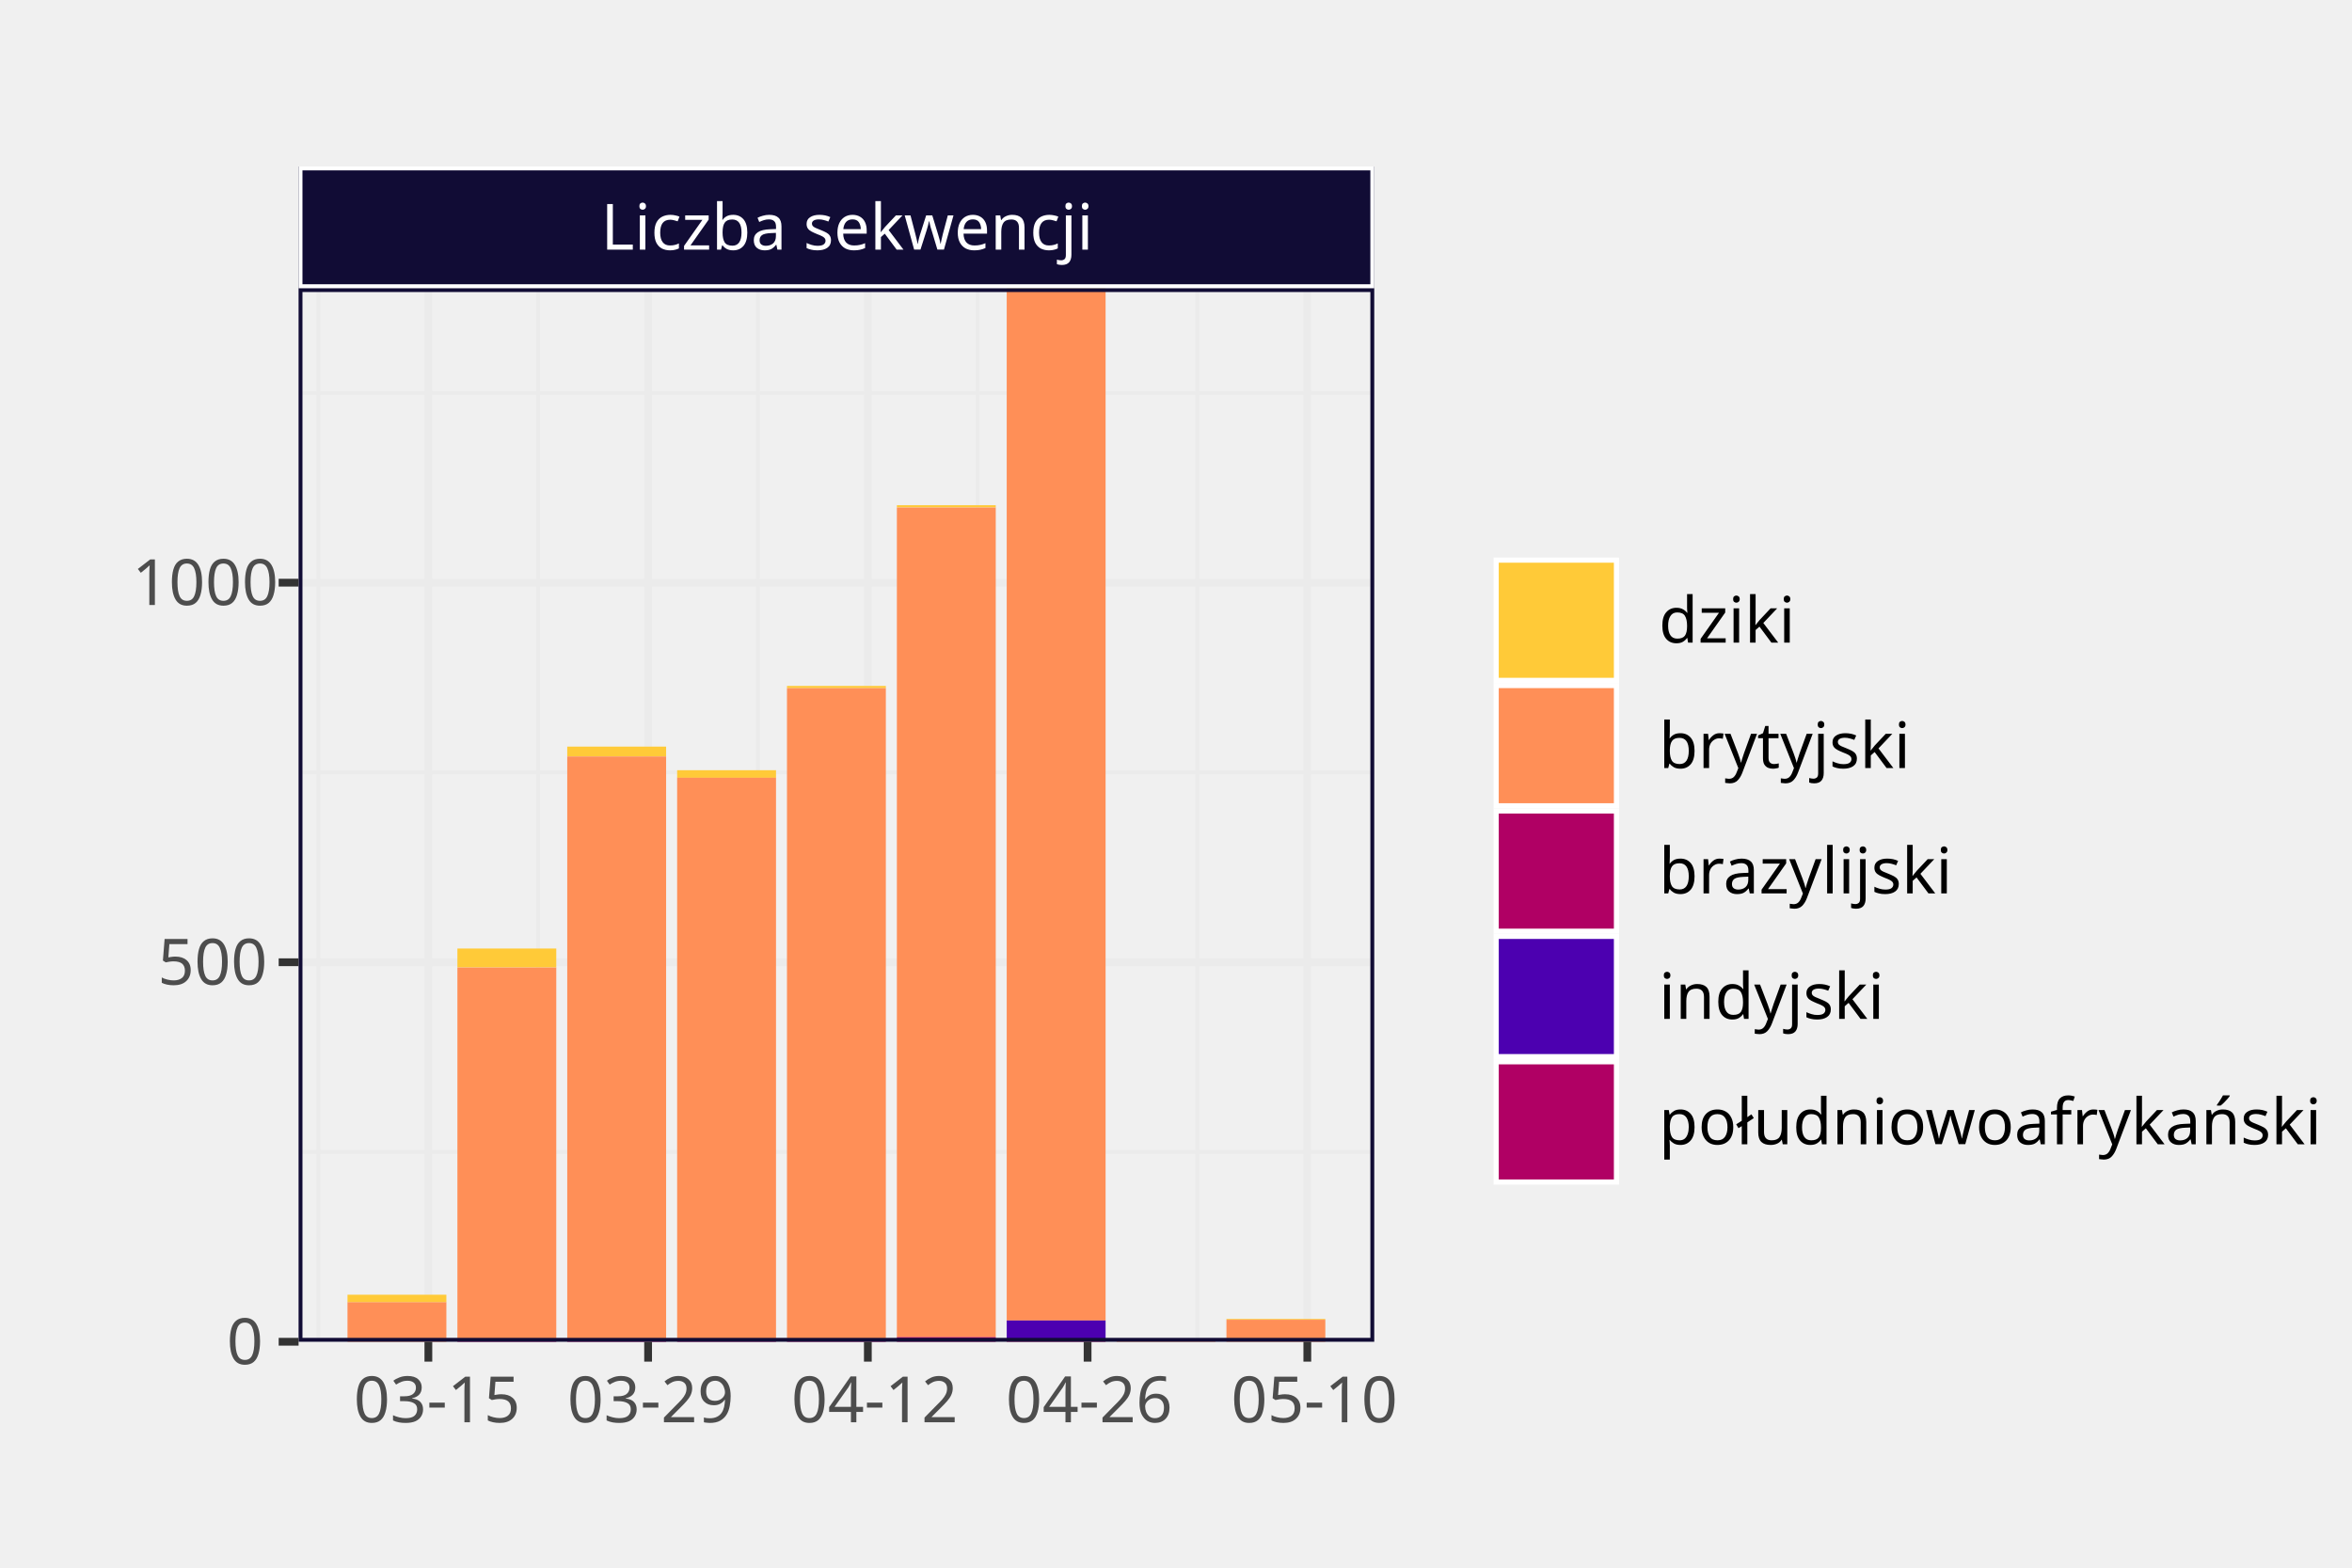
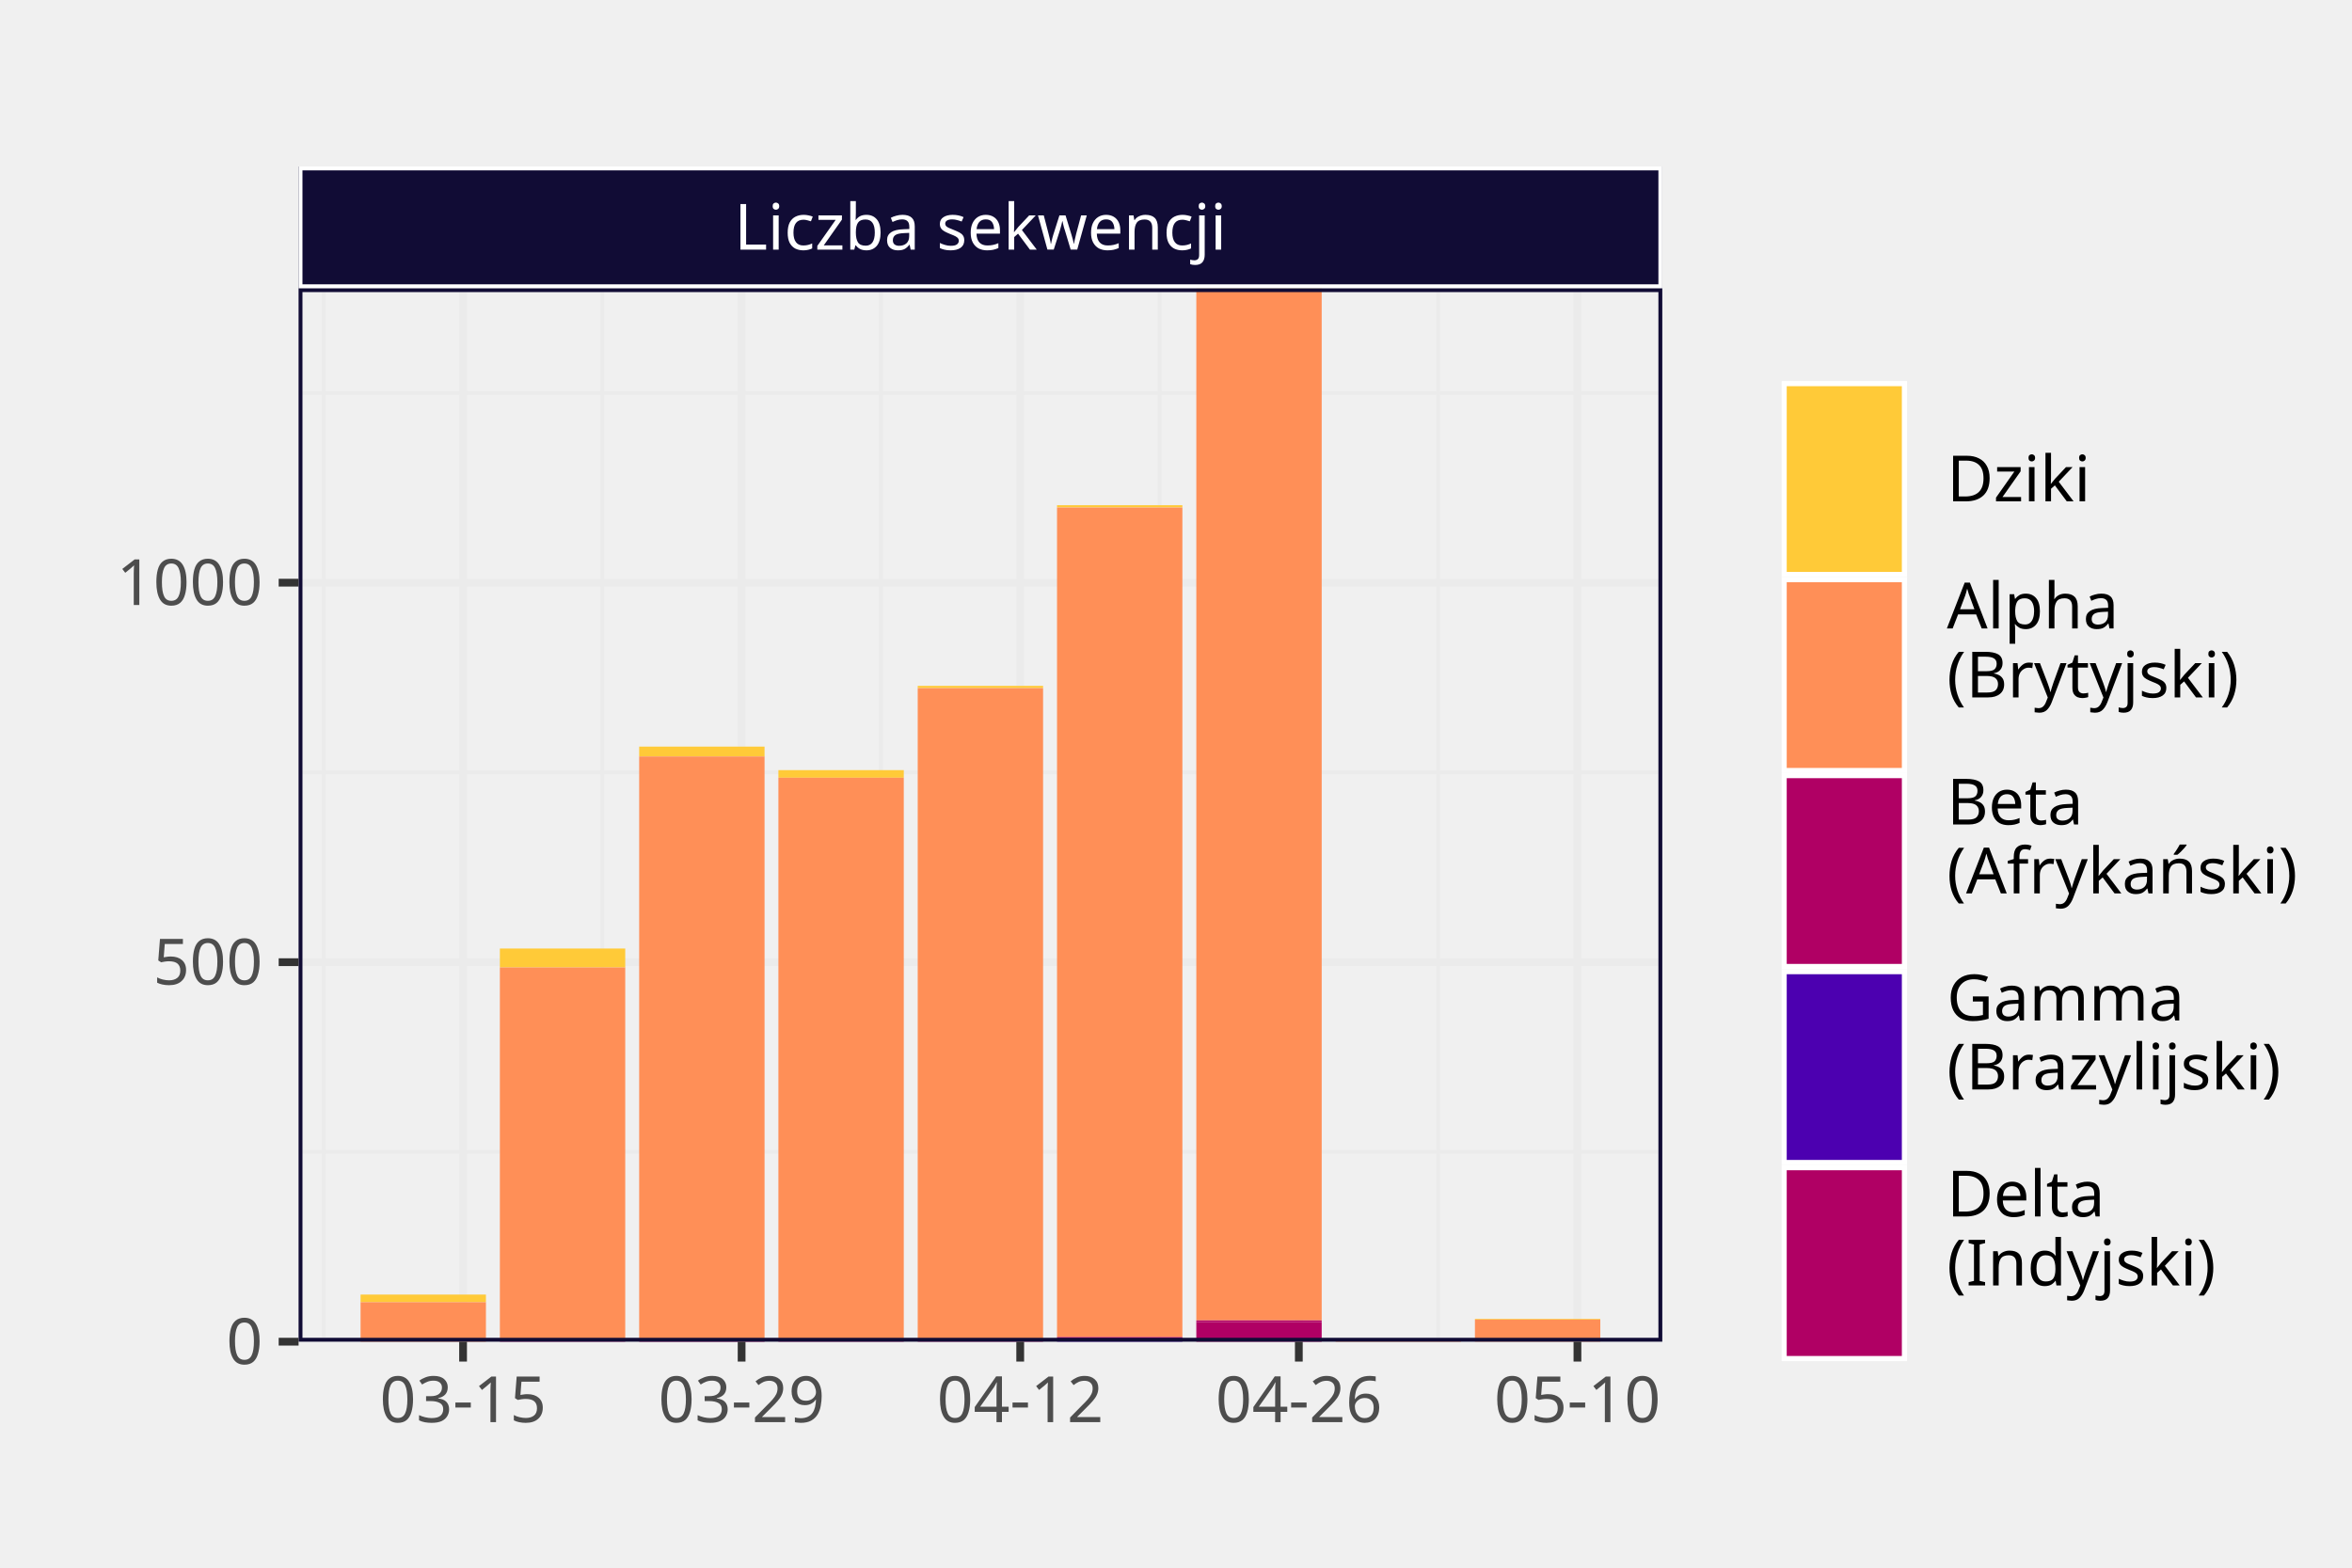
- <svg xmlns="http://www.w3.org/2000/svg" viewBox="0 0 324.00 216.00">
+ <svg xmlns="http://www.w3.org/2000/svg" class="svglite" width="324.00pt" height="216.00pt" viewBox="0 0 324.00 216.00">
  <defs>
    <style type="text/css">
-     line, polyline, polygon, path, rect, circle {
+     .svglite line, .svglite polyline, .svglite polygon, .svglite path, .svglite rect, .svglite circle {
      fill: none;
      stroke: #000000;
      stroke-linecap: round;
      stroke-linejoin: round;
      stroke-miterlimit: 10.00;
    }
  </style>
  </defs>
  <rect width="100%" height="100%" style="stroke: none; fill: none;" />
-   <rect x="0.00" y="0.00" width="324.00" height="216.00" style="stroke-width: 1.07; stroke: none;" />
  <defs>
-     <clipPath id="cpNDEuMTN8MTg5LjMxfDE4NC44N3wzOS43MA==">
-       <rect x="41.13" y="39.70" width="148.18" height="145.17" />
-     </clipPath>
-   </defs>
-   <rect x="41.13" y="39.70" width="148.18" height="145.17" style="stroke-width: 1.07; stroke: none;" clip-path="url(#cpNDEuMTN8MTg5LjMxfDE4NC44N3wzOS43MA==)" />
-   <polyline points="41.13,158.72 189.31,158.72 " style="stroke-width: 0.53; stroke: #EBEBEB; stroke-linecap: butt;" clip-path="url(#cpNDEuMTN8MTg5LjMxfDE4NC44N3wzOS43MA==)" />
-   <polyline points="41.13,106.43 189.31,106.43 " style="stroke-width: 0.53; stroke: #EBEBEB; stroke-linecap: butt;" clip-path="url(#cpNDEuMTN8MTg5LjMxfDE4NC44N3wzOS43MA==)" />
-   <polyline points="41.13,54.14 189.31,54.14 " style="stroke-width: 0.53; stroke: #EBEBEB; stroke-linecap: butt;" clip-path="url(#cpNDEuMTN8MTg5LjMxfDE4NC44N3wzOS43MA==)" />
-   <polyline points="43.87,184.87 43.87,39.70 " style="stroke-width: 0.53; stroke: #EBEBEB; stroke-linecap: butt;" clip-path="url(#cpNDEuMTN8MTg5LjMxfDE4NC44N3wzOS43MA==)" />
-   <polyline points="74.14,184.87 74.14,39.70 " style="stroke-width: 0.53; stroke: #EBEBEB; stroke-linecap: butt;" clip-path="url(#cpNDEuMTN8MTg5LjMxfDE4NC44N3wzOS43MA==)" />
-   <polyline points="104.41,184.87 104.41,39.70 " style="stroke-width: 0.53; stroke: #EBEBEB; stroke-linecap: butt;" clip-path="url(#cpNDEuMTN8MTg5LjMxfDE4NC44N3wzOS43MA==)" />
-   <polyline points="134.68,184.87 134.68,39.70 " style="stroke-width: 0.53; stroke: #EBEBEB; stroke-linecap: butt;" clip-path="url(#cpNDEuMTN8MTg5LjMxfDE4NC44N3wzOS43MA==)" />
-   <polyline points="164.95,184.87 164.95,39.70 " style="stroke-width: 0.53; stroke: #EBEBEB; stroke-linecap: butt;" clip-path="url(#cpNDEuMTN8MTg5LjMxfDE4NC44N3wzOS43MA==)" />
-   <polyline points="41.13,184.87 189.31,184.87 " style="stroke-width: 1.07; stroke: #EBEBEB; stroke-linecap: butt;" clip-path="url(#cpNDEuMTN8MTg5LjMxfDE4NC44N3wzOS43MA==)" />
-   <polyline points="41.13,132.58 189.31,132.58 " style="stroke-width: 1.07; stroke: #EBEBEB; stroke-linecap: butt;" clip-path="url(#cpNDEuMTN8MTg5LjMxfDE4NC44N3wzOS43MA==)" />
-   <polyline points="41.13,80.28 189.31,80.28 " style="stroke-width: 1.07; stroke: #EBEBEB; stroke-linecap: butt;" clip-path="url(#cpNDEuMTN8MTg5LjMxfDE4NC44N3wzOS43MA==)" />
-   <polyline points="59.01,184.87 59.01,39.70 " style="stroke-width: 1.07; stroke: #EBEBEB; stroke-linecap: butt;" clip-path="url(#cpNDEuMTN8MTg5LjMxfDE4NC44N3wzOS43MA==)" />
-   <polyline points="89.28,184.87 89.28,39.70 " style="stroke-width: 1.07; stroke: #EBEBEB; stroke-linecap: butt;" clip-path="url(#cpNDEuMTN8MTg5LjMxfDE4NC44N3wzOS43MA==)" />
-   <polyline points="119.55,184.87 119.55,39.70 " style="stroke-width: 1.07; stroke: #EBEBEB; stroke-linecap: butt;" clip-path="url(#cpNDEuMTN8MTg5LjMxfDE4NC44N3wzOS43MA==)" />
-   <polyline points="149.82,184.87 149.82,39.70 " style="stroke-width: 1.07; stroke: #EBEBEB; stroke-linecap: butt;" clip-path="url(#cpNDEuMTN8MTg5LjMxfDE4NC44N3wzOS43MA==)" />
-   <polyline points="180.09,184.87 180.09,39.70 " style="stroke-width: 1.07; stroke: #EBEBEB; stroke-linecap: butt;" clip-path="url(#cpNDEuMTN8MTg5LjMxfDE4NC44N3wzOS43MA==)" />
-   <rect x="47.87" y="178.39" width="13.62" height="1.05" style="stroke-width: 1.07; stroke: none; stroke-linecap: square; stroke-linejoin: miter; fill: #FFCA38;" clip-path="url(#cpNDEuMTN8MTg5LjMxfDE4NC44N3wzOS43MA==)" />
-   <rect x="63.01" y="130.69" width="13.62" height="2.61" style="stroke-width: 1.07; stroke: none; stroke-linecap: square; stroke-linejoin: miter; fill: #FFCA38;" clip-path="url(#cpNDEuMTN8MTg5LjMxfDE4NC44N3wzOS43MA==)" />
-   <rect x="78.14" y="102.87" width="13.62" height="1.36" style="stroke-width: 1.07; stroke: none; stroke-linecap: square; stroke-linejoin: miter; fill: #FFCA38;" clip-path="url(#cpNDEuMTN8MTg5LjMxfDE4NC44N3wzOS43MA==)" />
-   <rect x="93.28" y="106.12" width="13.62" height="1.05" style="stroke-width: 1.07; stroke: none; stroke-linecap: square; stroke-linejoin: miter; fill: #FFCA38;" clip-path="url(#cpNDEuMTN8MTg5LjMxfDE4NC44N3wzOS43MA==)" />
-   <rect x="108.41" y="94.51" width="13.62" height="0.31" style="stroke-width: 1.07; stroke: none; stroke-linecap: square; stroke-linejoin: miter; fill: #FFCA38;" clip-path="url(#cpNDEuMTN8MTg5LjMxfDE4NC44N3wzOS43MA==)" />
-   <rect x="123.55" y="69.61" width="13.62" height="0.31" style="stroke-width: 1.07; stroke: none; stroke-linecap: square; stroke-linejoin: miter; fill: #FFCA38;" clip-path="url(#cpNDEuMTN8MTg5LjMxfDE4NC44N3wzOS43MA==)" />
-   <rect x="138.68" y="39.70" width="13.62" height="0.42" style="stroke-width: 1.07; stroke: none; stroke-linecap: square; stroke-linejoin: miter; fill: #FFCA38;" clip-path="url(#cpNDEuMTN8MTg5LjMxfDE4NC44N3wzOS43MA==)" />
-   <rect x="153.82" y="184.45" width="13.62" height="0.00" style="stroke-width: 1.07; stroke: none; stroke-linecap: square; stroke-linejoin: miter; fill: #FFCA38;" clip-path="url(#cpNDEuMTN8MTg5LjMxfDE4NC44N3wzOS43MA==)" />
-   <rect x="168.95" y="181.73" width="13.62" height="0.10" style="stroke-width: 1.07; stroke: none; stroke-linecap: square; stroke-linejoin: miter; fill: #FFCA38;" clip-path="url(#cpNDEuMTN8MTg5LjMxfDE4NC44N3wzOS43MA==)" />
-   <rect x="47.87" y="179.43" width="13.62" height="5.44" style="stroke-width: 1.07; stroke: none; stroke-linecap: square; stroke-linejoin: miter; fill: #FF8F57;" clip-path="url(#cpNDEuMTN8MTg5LjMxfDE4NC44N3wzOS43MA==)" />
-   <rect x="63.01" y="133.31" width="13.62" height="51.46" style="stroke-width: 1.07; stroke: none; stroke-linecap: square; stroke-linejoin: miter; fill: #FF8F57;" clip-path="url(#cpNDEuMTN8MTg5LjMxfDE4NC44N3wzOS43MA==)" />
-   <rect x="78.14" y="104.23" width="13.62" height="80.43" style="stroke-width: 1.07; stroke: none; stroke-linecap: square; stroke-linejoin: miter; fill: #FF8F57;" clip-path="url(#cpNDEuMTN8MTg5LjMxfDE4NC44N3wzOS43MA==)" />
-   <rect x="93.28" y="107.16" width="13.62" height="77.60" style="stroke-width: 1.07; stroke: none; stroke-linecap: square; stroke-linejoin: miter; fill: #FF8F57;" clip-path="url(#cpNDEuMTN8MTg5LjMxfDE4NC44N3wzOS43MA==)" />
-   <rect x="108.41" y="94.82" width="13.62" height="89.74" style="stroke-width: 1.07; stroke: none; stroke-linecap: square; stroke-linejoin: miter; fill: #FF8F57;" clip-path="url(#cpNDEuMTN8MTg5LjMxfDE4NC44N3wzOS43MA==)" />
-   <rect x="123.55" y="69.93" width="13.62" height="114.32" style="stroke-width: 1.07; stroke: none; stroke-linecap: square; stroke-linejoin: miter; fill: #FF8F57;" clip-path="url(#cpNDEuMTN8MTg5LjMxfDE4NC44N3wzOS43MA==)" />
-   <rect x="138.68" y="40.12" width="13.62" height="141.82" style="stroke-width: 1.07; stroke: none; stroke-linecap: square; stroke-linejoin: miter; fill: #FF8F57;" clip-path="url(#cpNDEuMTN8MTg5LjMxfDE4NC44N3wzOS43MA==)" />
-   <rect x="153.82" y="184.45" width="13.62" height="0.42" style="stroke-width: 1.07; stroke: none; stroke-linecap: square; stroke-linejoin: miter; fill: #FF8F57;" clip-path="url(#cpNDEuMTN8MTg5LjMxfDE4NC44N3wzOS43MA==)" />
-   <rect x="168.95" y="181.84" width="13.62" height="3.03" style="stroke-width: 1.07; stroke: none; stroke-linecap: square; stroke-linejoin: miter; fill: #FF8F57;" clip-path="url(#cpNDEuMTN8MTg5LjMxfDE4NC44N3wzOS43MA==)" />
-   <rect x="47.87" y="184.87" width="13.62" height="0.00" style="stroke-width: 1.07; stroke: none; stroke-linecap: square; stroke-linejoin: miter; fill: #B00064;" clip-path="url(#cpNDEuMTN8MTg5LjMxfDE4NC44N3wzOS43MA==)" />
-   <rect x="63.01" y="184.77" width="13.62" height="0.00" style="stroke-width: 1.07; stroke: none; stroke-linecap: square; stroke-linejoin: miter; fill: #B00064;" clip-path="url(#cpNDEuMTN8MTg5LjMxfDE4NC44N3wzOS43MA==)" />
-   <rect x="78.14" y="184.66" width="13.62" height="0.00" style="stroke-width: 1.07; stroke: none; stroke-linecap: square; stroke-linejoin: miter; fill: #B00064;" clip-path="url(#cpNDEuMTN8MTg5LjMxfDE4NC44N3wzOS43MA==)" />
-   <rect x="93.28" y="184.77" width="13.62" height="0.00" style="stroke-width: 1.07; stroke: none; stroke-linecap: square; stroke-linejoin: miter; fill: #B00064;" clip-path="url(#cpNDEuMTN8MTg5LjMxfDE4NC44N3wzOS43MA==)" />
-   <rect x="108.41" y="184.56" width="13.62" height="0.00" style="stroke-width: 1.07; stroke: none; stroke-linecap: square; stroke-linejoin: miter; fill: #B00064;" clip-path="url(#cpNDEuMTN8MTg5LjMxfDE4NC44N3wzOS43MA==)" />
-   <rect x="123.55" y="184.24" width="13.62" height="0.31" style="stroke-width: 1.07; stroke: none; stroke-linecap: square; stroke-linejoin: miter; fill: #B00064;" clip-path="url(#cpNDEuMTN8MTg5LjMxfDE4NC44N3wzOS43MA==)" />
-   <rect x="138.68" y="181.94" width="13.62" height="0.00" style="stroke-width: 1.07; stroke: none; stroke-linecap: square; stroke-linejoin: miter; fill: #B00064;" clip-path="url(#cpNDEuMTN8MTg5LjMxfDE4NC44N3wzOS43MA==)" />
-   <rect x="153.82" y="184.87" width="13.62" height="0.00" style="stroke-width: 1.07; stroke: none; stroke-linecap: square; stroke-linejoin: miter; fill: #B00064;" clip-path="url(#cpNDEuMTN8MTg5LjMxfDE4NC44N3wzOS43MA==)" />
-   <rect x="168.95" y="184.87" width="13.62" height="0.00" style="stroke-width: 1.07; stroke: none; stroke-linecap: square; stroke-linejoin: miter; fill: #B00064;" clip-path="url(#cpNDEuMTN8MTg5LjMxfDE4NC44N3wzOS43MA==)" />
-   <rect x="47.87" y="184.87" width="13.62" height="0.00" style="stroke-width: 1.07; stroke: none; stroke-linecap: square; stroke-linejoin: miter; fill: #4C00B0;" clip-path="url(#cpNDEuMTN8MTg5LjMxfDE4NC44N3wzOS43MA==)" />
-   <rect x="63.01" y="184.77" width="13.62" height="0.00" style="stroke-width: 1.07; stroke: none; stroke-linecap: square; stroke-linejoin: miter; fill: #4C00B0;" clip-path="url(#cpNDEuMTN8MTg5LjMxfDE4NC44N3wzOS43MA==)" />
-   <rect x="78.14" y="184.66" width="13.62" height="0.00" style="stroke-width: 1.07; stroke: none; stroke-linecap: square; stroke-linejoin: miter; fill: #4C00B0;" clip-path="url(#cpNDEuMTN8MTg5LjMxfDE4NC44N3wzOS43MA==)" />
-   <rect x="93.28" y="184.77" width="13.62" height="0.00" style="stroke-width: 1.07; stroke: none; stroke-linecap: square; stroke-linejoin: miter; fill: #4C00B0;" clip-path="url(#cpNDEuMTN8MTg5LjMxfDE4NC44N3wzOS43MA==)" />
-   <rect x="108.41" y="184.56" width="13.62" height="0.00" style="stroke-width: 1.07; stroke: none; stroke-linecap: square; stroke-linejoin: miter; fill: #4C00B0;" clip-path="url(#cpNDEuMTN8MTg5LjMxfDE4NC44N3wzOS43MA==)" />
-   <rect x="123.55" y="184.56" width="13.62" height="0.00" style="stroke-width: 1.07; stroke: none; stroke-linecap: square; stroke-linejoin: miter; fill: #4C00B0;" clip-path="url(#cpNDEuMTN8MTg5LjMxfDE4NC44N3wzOS43MA==)" />
-   <rect x="138.68" y="181.94" width="13.62" height="2.72" style="stroke-width: 1.07; stroke: none; stroke-linecap: square; stroke-linejoin: miter; fill: #4C00B0;" clip-path="url(#cpNDEuMTN8MTg5LjMxfDE4NC44N3wzOS43MA==)" />
-   <rect x="153.82" y="184.87" width="13.62" height="0.00" style="stroke-width: 1.07; stroke: none; stroke-linecap: square; stroke-linejoin: miter; fill: #4C00B0;" clip-path="url(#cpNDEuMTN8MTg5LjMxfDE4NC44N3wzOS43MA==)" />
-   <rect x="168.95" y="184.87" width="13.62" height="0.00" style="stroke-width: 1.07; stroke: none; stroke-linecap: square; stroke-linejoin: miter; fill: #4C00B0;" clip-path="url(#cpNDEuMTN8MTg5LjMxfDE4NC44N3wzOS43MA==)" />
-   <rect x="47.87" y="184.87" width="13.62" height="0.00" style="stroke-width: 1.07; stroke: none; stroke-linecap: square; stroke-linejoin: miter; fill: #B00064;" clip-path="url(#cpNDEuMTN8MTg5LjMxfDE4NC44N3wzOS43MA==)" />
-   <rect x="63.01" y="184.77" width="13.62" height="0.10" style="stroke-width: 1.07; stroke: none; stroke-linecap: square; stroke-linejoin: miter; fill: #B00064;" clip-path="url(#cpNDEuMTN8MTg5LjMxfDE4NC44N3wzOS43MA==)" />
-   <rect x="78.14" y="184.66" width="13.62" height="0.21" style="stroke-width: 1.07; stroke: none; stroke-linecap: square; stroke-linejoin: miter; fill: #B00064;" clip-path="url(#cpNDEuMTN8MTg5LjMxfDE4NC44N3wzOS43MA==)" />
-   <rect x="93.28" y="184.77" width="13.62" height="0.10" style="stroke-width: 1.07; stroke: none; stroke-linecap: square; stroke-linejoin: miter; fill: #B00064;" clip-path="url(#cpNDEuMTN8MTg5LjMxfDE4NC44N3wzOS43MA==)" />
-   <rect x="108.41" y="184.56" width="13.62" height="0.31" style="stroke-width: 1.07; stroke: none; stroke-linecap: square; stroke-linejoin: miter; fill: #B00064;" clip-path="url(#cpNDEuMTN8MTg5LjMxfDE4NC44N3wzOS43MA==)" />
-   <rect x="123.55" y="184.56" width="13.62" height="0.31" style="stroke-width: 1.07; stroke: none; stroke-linecap: square; stroke-linejoin: miter; fill: #B00064;" clip-path="url(#cpNDEuMTN8MTg5LjMxfDE4NC44N3wzOS43MA==)" />
-   <rect x="138.68" y="184.66" width="13.62" height="0.21" style="stroke-width: 1.07; stroke: none; stroke-linecap: square; stroke-linejoin: miter; fill: #B00064;" clip-path="url(#cpNDEuMTN8MTg5LjMxfDE4NC44N3wzOS43MA==)" />
-   <rect x="153.82" y="184.87" width="13.62" height="0.00" style="stroke-width: 1.07; stroke: none; stroke-linecap: square; stroke-linejoin: miter; fill: #B00064;" clip-path="url(#cpNDEuMTN8MTg5LjMxfDE4NC44N3wzOS43MA==)" />
-   <rect x="168.95" y="184.87" width="13.62" height="0.00" style="stroke-width: 1.07; stroke: none; stroke-linecap: square; stroke-linejoin: miter; fill: #B00064;" clip-path="url(#cpNDEuMTN8MTg5LjMxfDE4NC44N3wzOS43MA==)" />
-   <rect x="41.13" y="39.70" width="148.18" height="145.17" style="stroke-width: 1.07; stroke: #110C35;" clip-path="url(#cpNDEuMTN8MTg5LjMxfDE4NC44N3wzOS43MA==)" />
-   <defs>
-     <clipPath id="cpMC4wMHwzMjQuMDB8MjE2LjAwfDAuMDA=">
+     <clipPath id="cpMC4wMHwzMjQuMDB8MC4wMHwyMTYuMDA=">
      <rect x="0.00" y="0.00" width="324.00" height="216.00" />
    </clipPath>
  </defs>
+   <g clip-path="url(#cpMC4wMHwzMjQuMDB8MC4wMHwyMTYuMDA=)">
+     <rect x="0.00" y="0.00" width="324.00" height="216.00" style="stroke-width: 1.07; stroke: none;" />
+   </g>
  <defs>
-     <clipPath id="cpNDEuMTN8MTg5LjMxfDM5LjcwfDIyLjk0">
-       <rect x="41.13" y="22.94" width="148.18" height="16.76" />
+     <clipPath id="cpNDEuMTN8MjI4Ljk5fDM5LjcxfDE4NC44Ng==">
+       <rect x="41.13" y="39.71" width="187.86" height="145.15" />
    </clipPath>
  </defs>
-   <rect x="41.13" y="22.94" width="148.18" height="16.76" style="stroke-width: 1.07; stroke: #FFFFFF; fill: #110C35;" clip-path="url(#cpNDEuMTN8MTg5LjMxfDM5LjcwfDIyLjk0)" />
-   <g clip-path="url(#cpNDEuMTN8MTg5LjMxfDM5LjcwfDIyLjk0)">
-     <text x="82.78" y="34.40" style="font-size: 8.80px; fill: #FFFFFF; font-family: Barlow;" textLength="64.88px" lengthAdjust="spacingAndGlyphs">Liczba sekwencji</text>
+   <g clip-path="url(#cpNDEuMTN8MjI4Ljk5fDM5LjcxfDE4NC44Ng==)">
+     <rect x="41.13" y="39.71" width="187.86" height="145.15" style="stroke-width: 1.07; stroke: none;" />
+     <polyline points="41.13,158.71 228.99,158.71 " style="stroke-width: 0.53; stroke: #EBEBEB; stroke-linecap: butt;" />
+     <polyline points="41.13,106.43 228.99,106.43 " style="stroke-width: 0.53; stroke: #EBEBEB; stroke-linecap: butt;" />
+     <polyline points="41.13,54.14 228.99,54.14 " style="stroke-width: 0.53; stroke: #EBEBEB; stroke-linecap: butt;" />
+     <polyline points="44.60,184.86 44.60,39.71 " style="stroke-width: 0.53; stroke: #EBEBEB; stroke-linecap: butt;" />
+     <polyline points="82.97,184.86 82.97,39.71 " style="stroke-width: 0.53; stroke: #EBEBEB; stroke-linecap: butt;" />
+     <polyline points="121.35,184.86 121.35,39.71 " style="stroke-width: 0.53; stroke: #EBEBEB; stroke-linecap: butt;" />
+     <polyline points="159.73,184.86 159.73,39.71 " style="stroke-width: 0.53; stroke: #EBEBEB; stroke-linecap: butt;" />
+     <polyline points="198.11,184.86 198.11,39.71 " style="stroke-width: 0.53; stroke: #EBEBEB; stroke-linecap: butt;" />
+     <polyline points="41.13,184.86 228.99,184.86 " style="stroke-width: 1.07; stroke: #EBEBEB; stroke-linecap: butt;" />
+     <polyline points="41.13,132.57 228.99,132.57 " style="stroke-width: 1.07; stroke: #EBEBEB; stroke-linecap: butt;" />
+     <polyline points="41.13,80.28 228.99,80.28 " style="stroke-width: 1.07; stroke: #EBEBEB; stroke-linecap: butt;" />
+     <polyline points="63.79,184.86 63.79,39.71 " style="stroke-width: 1.07; stroke: #EBEBEB; stroke-linecap: butt;" />
+     <polyline points="102.16,184.86 102.16,39.71 " style="stroke-width: 1.07; stroke: #EBEBEB; stroke-linecap: butt;" />
+     <polyline points="140.54,184.86 140.54,39.71 " style="stroke-width: 1.07; stroke: #EBEBEB; stroke-linecap: butt;" />
+     <polyline points="178.92,184.86 178.92,39.71 " style="stroke-width: 1.07; stroke: #EBEBEB; stroke-linecap: butt;" />
+     <polyline points="217.30,184.86 217.30,39.71 " style="stroke-width: 1.07; stroke: #EBEBEB; stroke-linecap: butt;" />
+     <rect x="49.67" y="178.37" width="17.27" height="1.05" style="stroke-width: 1.07; stroke: none; stroke-linecap: square; stroke-linejoin: miter; fill: #FFCA38;" />
+     <rect x="68.86" y="130.69" width="17.27" height="2.61" style="stroke-width: 1.07; stroke: none; stroke-linecap: square; stroke-linejoin: miter; fill: #FFCA38;" />
+     <rect x="88.05" y="102.87" width="17.27" height="1.36" style="stroke-width: 1.07; stroke: none; stroke-linecap: square; stroke-linejoin: miter; fill: #FFCA38;" />
+     <rect x="107.23" y="106.11" width="17.27" height="1.05" style="stroke-width: 1.07; stroke: none; stroke-linecap: square; stroke-linejoin: miter; fill: #FFCA38;" />
+     <rect x="126.42" y="94.50" width="17.27" height="0.31" style="stroke-width: 1.07; stroke: none; stroke-linecap: square; stroke-linejoin: miter; fill: #FFCA38;" />
+     <rect x="145.61" y="69.61" width="17.27" height="0.31" style="stroke-width: 1.07; stroke: none; stroke-linecap: square; stroke-linejoin: miter; fill: #FFCA38;" />
+     <rect x="164.80" y="39.71" width="17.27" height="0.42" style="stroke-width: 1.07; stroke: none; stroke-linecap: square; stroke-linejoin: miter; fill: #FFCA38;" />
+     <rect x="183.99" y="184.44" width="17.27" height="0.00" style="stroke-width: 1.07; stroke: none; stroke-linecap: square; stroke-linejoin: miter; fill: #FFCA38;" />
+     <rect x="203.18" y="181.72" width="17.27" height="0.10" style="stroke-width: 1.07; stroke: none; stroke-linecap: square; stroke-linejoin: miter; fill: #FFCA38;" />
+     <rect x="49.67" y="179.42" width="17.27" height="5.44" style="stroke-width: 1.07; stroke: none; stroke-linecap: square; stroke-linejoin: miter; fill: #FF8F57;" />
+     <rect x="68.86" y="133.30" width="17.27" height="51.45" style="stroke-width: 1.07; stroke: none; stroke-linecap: square; stroke-linejoin: miter; fill: #FF8F57;" />
+     <rect x="88.05" y="104.23" width="17.27" height="80.42" style="stroke-width: 1.07; stroke: none; stroke-linecap: square; stroke-linejoin: miter; fill: #FF8F57;" />
+     <rect x="107.23" y="107.16" width="17.27" height="77.59" style="stroke-width: 1.07; stroke: none; stroke-linecap: square; stroke-linejoin: miter; fill: #FF8F57;" />
+     <rect x="126.42" y="94.82" width="17.27" height="89.73" style="stroke-width: 1.07; stroke: none; stroke-linecap: square; stroke-linejoin: miter; fill: #FF8F57;" />
+     <rect x="145.61" y="69.93" width="17.27" height="114.30" style="stroke-width: 1.07; stroke: none; stroke-linecap: square; stroke-linejoin: miter; fill: #FF8F57;" />
+     <rect x="164.80" y="40.12" width="17.27" height="141.80" style="stroke-width: 1.07; stroke: none; stroke-linecap: square; stroke-linejoin: miter; fill: #FF8F57;" />
+     <rect x="183.99" y="184.44" width="17.27" height="0.42" style="stroke-width: 1.07; stroke: none; stroke-linecap: square; stroke-linejoin: miter; fill: #FF8F57;" />
+     <rect x="203.18" y="181.82" width="17.27" height="3.03" style="stroke-width: 1.07; stroke: none; stroke-linecap: square; stroke-linejoin: miter; fill: #FF8F57;" />
+     <rect x="49.67" y="184.86" width="17.27" height="0.00" style="stroke-width: 1.07; stroke: none; stroke-linecap: square; stroke-linejoin: miter; fill: #4C00B0;" />
+     <rect x="68.86" y="184.86" width="17.27" height="0.00" style="stroke-width: 1.07; stroke: none; stroke-linecap: square; stroke-linejoin: miter; fill: #4C00B0;" />
+     <rect x="88.05" y="184.86" width="17.27" height="0.00" style="stroke-width: 1.07; stroke: none; stroke-linecap: square; stroke-linejoin: miter; fill: #4C00B0;" />
+     <rect x="107.23" y="184.86" width="17.27" height="0.00" style="stroke-width: 1.07; stroke: none; stroke-linecap: square; stroke-linejoin: miter; fill: #4C00B0;" />
+     <rect x="126.42" y="184.86" width="17.27" height="0.00" style="stroke-width: 1.07; stroke: none; stroke-linecap: square; stroke-linejoin: miter; fill: #4C00B0;" />
+     <rect x="145.61" y="184.54" width="17.27" height="0.31" style="stroke-width: 1.07; stroke: none; stroke-linecap: square; stroke-linejoin: miter; fill: #4C00B0;" />
+     <rect x="164.80" y="182.14" width="17.27" height="0.00" style="stroke-width: 1.07; stroke: none; stroke-linecap: square; stroke-linejoin: miter; fill: #4C00B0;" />
+     <rect x="183.99" y="184.86" width="17.27" height="0.00" style="stroke-width: 1.07; stroke: none; stroke-linecap: square; stroke-linejoin: miter; fill: #4C00B0;" />
+     <rect x="203.18" y="184.86" width="17.27" height="0.00" style="stroke-width: 1.07; stroke: none; stroke-linecap: square; stroke-linejoin: miter; fill: #4C00B0;" />
+     <rect x="49.67" y="184.86" width="17.27" height="0.00" style="stroke-width: 1.07; stroke: none; stroke-linecap: square; stroke-linejoin: miter; fill: #B00064;" />
+     <rect x="68.86" y="184.86" width="17.27" height="0.00" style="stroke-width: 1.07; stroke: none; stroke-linecap: square; stroke-linejoin: miter; fill: #B00064;" />
+     <rect x="88.05" y="184.86" width="17.27" height="0.00" style="stroke-width: 1.07; stroke: none; stroke-linecap: square; stroke-linejoin: miter; fill: #B00064;" />
+     <rect x="107.23" y="184.86" width="17.27" height="0.00" style="stroke-width: 1.07; stroke: none; stroke-linecap: square; stroke-linejoin: miter; fill: #B00064;" />
+     <rect x="126.42" y="184.86" width="17.27" height="0.00" style="stroke-width: 1.07; stroke: none; stroke-linecap: square; stroke-linejoin: miter; fill: #B00064;" />
+     <rect x="145.61" y="184.86" width="17.27" height="0.00" style="stroke-width: 1.07; stroke: none; stroke-linecap: square; stroke-linejoin: miter; fill: #B00064;" />
+     <rect x="164.80" y="182.14" width="17.27" height="2.72" style="stroke-width: 1.07; stroke: none; stroke-linecap: square; stroke-linejoin: miter; fill: #B00064;" />
+     <rect x="183.99" y="184.86" width="17.27" height="0.00" style="stroke-width: 1.07; stroke: none; stroke-linecap: square; stroke-linejoin: miter; fill: #B00064;" />
+     <rect x="203.18" y="184.86" width="17.27" height="0.00" style="stroke-width: 1.07; stroke: none; stroke-linecap: square; stroke-linejoin: miter; fill: #B00064;" />
+     <rect x="49.67" y="184.86" width="17.27" height="0.00" style="stroke-width: 1.07; stroke: none; stroke-linecap: square; stroke-linejoin: miter; fill: #B00064;" />
+     <rect x="68.86" y="184.75" width="17.27" height="0.10" style="stroke-width: 1.07; stroke: none; stroke-linecap: square; stroke-linejoin: miter; fill: #B00064;" />
+     <rect x="88.05" y="184.65" width="17.27" height="0.21" style="stroke-width: 1.07; stroke: none; stroke-linecap: square; stroke-linejoin: miter; fill: #B00064;" />
+     <rect x="107.23" y="184.75" width="17.27" height="0.10" style="stroke-width: 1.07; stroke: none; stroke-linecap: square; stroke-linejoin: miter; fill: #B00064;" />
+     <rect x="126.42" y="184.54" width="17.27" height="0.31" style="stroke-width: 1.07; stroke: none; stroke-linecap: square; stroke-linejoin: miter; fill: #B00064;" />
+     <rect x="145.61" y="184.23" width="17.27" height="0.31" style="stroke-width: 1.07; stroke: none; stroke-linecap: square; stroke-linejoin: miter; fill: #B00064;" />
+     <rect x="164.80" y="181.93" width="17.27" height="0.21" style="stroke-width: 1.07; stroke: none; stroke-linecap: square; stroke-linejoin: miter; fill: #B00064;" />
+     <rect x="183.99" y="184.86" width="17.27" height="0.00" style="stroke-width: 1.07; stroke: none; stroke-linecap: square; stroke-linejoin: miter; fill: #B00064;" />
+     <rect x="203.18" y="184.86" width="17.27" height="0.00" style="stroke-width: 1.07; stroke: none; stroke-linecap: square; stroke-linejoin: miter; fill: #B00064;" />
+     <rect x="41.13" y="39.71" width="187.86" height="145.15" style="stroke-width: 1.07; stroke: #110C35;" />
  </g>
+   <g clip-path="url(#cpMC4wMHwzMjQuMDB8MC4wMHwyMTYuMDA=)">
+ </g>
  <defs>
-     <clipPath id="cpMC4wMHwzMjQuMDB8MjE2LjAwfDAuMDA=">
-       <rect x="0.00" y="0.00" width="324.00" height="216.00" />
+     <clipPath id="cpNDEuMTN8MjI4Ljk5fDIyLjk0fDM5Ljcx">
+       <rect x="41.13" y="22.94" width="187.86" height="16.77" />
    </clipPath>
  </defs>
-   <polyline points="59.01,187.61 59.01,184.87 " style="stroke-width: 1.07; stroke: #333333; stroke-linecap: butt;" clip-path="url(#cpMC4wMHwzMjQuMDB8MjE2LjAwfDAuMDA=)" />
-   <polyline points="89.28,187.61 89.28,184.87 " style="stroke-width: 1.07; stroke: #333333; stroke-linecap: butt;" clip-path="url(#cpMC4wMHwzMjQuMDB8MjE2LjAwfDAuMDA=)" />
-   <polyline points="119.55,187.61 119.55,184.87 " style="stroke-width: 1.07; stroke: #333333; stroke-linecap: butt;" clip-path="url(#cpMC4wMHwzMjQuMDB8MjE2LjAwfDAuMDA=)" />
-   <polyline points="149.82,187.61 149.82,184.87 " style="stroke-width: 1.07; stroke: #333333; stroke-linecap: butt;" clip-path="url(#cpMC4wMHwzMjQuMDB8MjE2LjAwfDAuMDA=)" />
-   <polyline points="180.09,187.61 180.09,184.87 " style="stroke-width: 1.07; stroke: #333333; stroke-linecap: butt;" clip-path="url(#cpMC4wMHwzMjQuMDB8MjE2LjAwfDAuMDA=)" />
-   <g clip-path="url(#cpMC4wMHwzMjQuMDB8MjE2LjAwfDAuMDA=)">
-     <text x="48.72" y="195.96" style="font-size: 8.80px; fill: #4D4D4D; font-family: Barlow;" textLength="20.57px" lengthAdjust="spacingAndGlyphs">03-15</text>
+   <g clip-path="url(#cpNDEuMTN8MjI4Ljk5fDIyLjk0fDM5Ljcx)">
+     <rect x="41.13" y="22.94" width="187.86" height="16.77" style="stroke-width: 1.07; stroke: #FFFFFF; fill: #110C35;" />
+     <text x="135.06" y="34.40" text-anchor="middle" style="font-size: 8.80px; fill: #FFFFFF; font-family: Barlow;" textLength="64.86px" lengthAdjust="spacingAndGlyphs">Liczba sekwencji</text>
  </g>
-   <g clip-path="url(#cpMC4wMHwzMjQuMDB8MjE2LjAwfDAuMDA=)">
-     <text x="78.14" y="195.96" style="font-size: 8.80px; fill: #4D4D4D; font-family: Barlow;" textLength="22.27px" lengthAdjust="spacingAndGlyphs">03-29</text>
-   </g>
-   <g clip-path="url(#cpMC4wMHwzMjQuMDB8MjE2LjAwfDAuMDA=)">
-     <text x="109.00" y="195.96" style="font-size: 8.80px; fill: #4D4D4D; font-family: Barlow;" textLength="21.08px" lengthAdjust="spacingAndGlyphs">04-12</text>
-   </g>
-   <g clip-path="url(#cpMC4wMHwzMjQuMDB8MjE2LjAwfDAuMDA=)">
-     <text x="138.55" y="195.96" style="font-size: 8.80px; fill: #4D4D4D; font-family: Barlow;" textLength="22.54px" lengthAdjust="spacingAndGlyphs">04-26</text>
-   </g>
-   <g clip-path="url(#cpMC4wMHwzMjQuMDB8MjE2LjAwfDAuMDA=)">
-     <text x="169.58" y="195.96" style="font-size: 8.80px; fill: #4D4D4D; font-family: Barlow;" textLength="21.01px" lengthAdjust="spacingAndGlyphs">05-10</text>
-   </g>
-   <g clip-path="url(#cpMC4wMHwzMjQuMDB8MjE2LjAwfDAuMDA=)">
-     <text x="31.23" y="187.95" style="font-size: 8.80px; fill: #4D4D4D; font-family: Barlow;" textLength="4.97px" lengthAdjust="spacingAndGlyphs">0</text>
-   </g>
-   <g clip-path="url(#cpMC4wMHwzMjQuMDB8MjE2LjAwfDAuMDA=)">
-     <text x="21.74" y="135.66" style="font-size: 8.80px; fill: #4D4D4D; font-family: Barlow;" textLength="14.47px" lengthAdjust="spacingAndGlyphs">500</text>
-   </g>
-   <g clip-path="url(#cpMC4wMHwzMjQuMDB8MjE2LjAwfDAuMDA=)">
-     <text x="18.21" y="83.36" style="font-size: 8.80px; fill: #4D4D4D; font-family: Barlow;" textLength="18.00px" lengthAdjust="spacingAndGlyphs">1000</text>
-   </g>
-   <polyline points="38.39,184.87 41.13,184.87 " style="stroke-width: 1.07; stroke: #333333; stroke-linecap: butt;" clip-path="url(#cpMC4wMHwzMjQuMDB8MjE2LjAwfDAuMDA=)" />
-   <polyline points="38.39,132.58 41.13,132.58 " style="stroke-width: 1.07; stroke: #333333; stroke-linecap: butt;" clip-path="url(#cpMC4wMHwzMjQuMDB8MjE2LjAwfDAuMDA=)" />
-   <polyline points="38.39,80.28 41.13,80.28 " style="stroke-width: 1.07; stroke: #333333; stroke-linecap: butt;" clip-path="url(#cpMC4wMHwzMjQuMDB8MjE2LjAwfDAuMDA=)" />
-   <rect x="200.27" y="55.87" width="118.25" height="112.83" style="stroke-width: 1.07; stroke: none;" clip-path="url(#cpMC4wMHwzMjQuMDB8MjE2LjAwfDAuMDA=)" />
-   <rect x="205.75" y="76.82" width="17.28" height="17.28" style="stroke-width: 1.07; stroke: none; fill: #FFFFFF;" clip-path="url(#cpMC4wMHwzMjQuMDB8MjE2LjAwfDAuMDA=)" />
-   <rect x="206.46" y="77.53" width="15.86" height="15.86" style="stroke-width: 1.07; stroke: none; stroke-linecap: square; stroke-linejoin: miter; fill: #FFCA38;" clip-path="url(#cpMC4wMHwzMjQuMDB8MjE2LjAwfDAuMDA=)" />
-   <rect x="205.75" y="94.10" width="17.28" height="17.28" style="stroke-width: 1.07; stroke: none; fill: #FFFFFF;" clip-path="url(#cpMC4wMHwzMjQuMDB8MjE2LjAwfDAuMDA=)" />
-   <rect x="206.46" y="94.81" width="15.86" height="15.86" style="stroke-width: 1.07; stroke: none; stroke-linecap: square; stroke-linejoin: miter; fill: #FF8F57;" clip-path="url(#cpMC4wMHwzMjQuMDB8MjE2LjAwfDAuMDA=)" />
-   <rect x="205.75" y="111.38" width="17.28" height="17.28" style="stroke-width: 1.07; stroke: none; fill: #FFFFFF;" clip-path="url(#cpMC4wMHwzMjQuMDB8MjE2LjAwfDAuMDA=)" />
-   <rect x="206.46" y="112.09" width="15.86" height="15.86" style="stroke-width: 1.07; stroke: none; stroke-linecap: square; stroke-linejoin: miter; fill: #B00064;" clip-path="url(#cpMC4wMHwzMjQuMDB8MjE2LjAwfDAuMDA=)" />
-   <rect x="205.75" y="128.66" width="17.28" height="17.28" style="stroke-width: 1.07; stroke: none; fill: #FFFFFF;" clip-path="url(#cpMC4wMHwzMjQuMDB8MjE2LjAwfDAuMDA=)" />
-   <rect x="206.46" y="129.37" width="15.86" height="15.86" style="stroke-width: 1.07; stroke: none; stroke-linecap: square; stroke-linejoin: miter; fill: #4C00B0;" clip-path="url(#cpMC4wMHwzMjQuMDB8MjE2LjAwfDAuMDA=)" />
-   <rect x="205.75" y="145.94" width="17.28" height="17.28" style="stroke-width: 1.07; stroke: none; fill: #FFFFFF;" clip-path="url(#cpMC4wMHwzMjQuMDB8MjE2LjAwfDAuMDA=)" />
-   <rect x="206.46" y="146.65" width="15.86" height="15.86" style="stroke-width: 1.07; stroke: none; stroke-linecap: square; stroke-linejoin: miter; fill: #B00064;" clip-path="url(#cpMC4wMHwzMjQuMDB8MjE2LjAwfDAuMDA=)" />
-   <g clip-path="url(#cpMC4wMHwzMjQuMDB8MjE2LjAwfDAuMDA=)">
-     <text x="228.51" y="88.54" style="font-size: 8.80px; font-family: Barlow;" textLength="17.62px" lengthAdjust="spacingAndGlyphs">dziki</text>
-   </g>
-   <g clip-path="url(#cpMC4wMHwzMjQuMDB8MjE2LjAwfDAuMDA=)">
-     <text x="228.51" y="105.82" style="font-size: 8.80px; font-family: Barlow;" textLength="32.37px" lengthAdjust="spacingAndGlyphs">brytyjski</text>
-   </g>
-   <g clip-path="url(#cpMC4wMHwzMjQuMDB8MjE2LjAwfDAuMDA=)">
-     <text x="228.51" y="123.10" style="font-size: 8.80px; font-family: Barlow;" textLength="37.79px" lengthAdjust="spacingAndGlyphs">brazylijski</text>
-   </g>
-   <g clip-path="url(#cpMC4wMHwzMjQuMDB8MjE2LjAwfDAuMDA=)">
-     <text x="228.51" y="140.38" style="font-size: 8.80px; font-family: Barlow;" textLength="28.89px" lengthAdjust="spacingAndGlyphs">indyjski</text>
-   </g>
-   <g clip-path="url(#cpMC4wMHwzMjQuMDB8MjE2LjAwfDAuMDA=)">
-     <text x="228.51" y="157.66" style="font-size: 8.80px; font-family: Barlow;" textLength="84.53px" lengthAdjust="spacingAndGlyphs">południowoafrykański</text>
+   <g clip-path="url(#cpMC4wMHwzMjQuMDB8MC4wMHwyMTYuMDA=)">
+     <polyline points="63.79,187.60 63.79,184.86 " style="stroke-width: 1.07; stroke: #333333; stroke-linecap: butt;" />
+     <polyline points="102.16,187.60 102.16,184.86 " style="stroke-width: 1.07; stroke: #333333; stroke-linecap: butt;" />
+     <polyline points="140.54,187.60 140.54,184.86 " style="stroke-width: 1.07; stroke: #333333; stroke-linecap: butt;" />
+     <polyline points="178.92,187.60 178.92,184.86 " style="stroke-width: 1.07; stroke: #333333; stroke-linecap: butt;" />
+     <polyline points="217.30,187.60 217.30,184.86 " style="stroke-width: 1.07; stroke: #333333; stroke-linecap: butt;" />
+     <text x="63.79" y="195.95" text-anchor="middle" style="font-size: 8.80px; fill: #4D4D4D; font-family: Barlow;" textLength="20.56px" lengthAdjust="spacingAndGlyphs">03-15</text>
+     <text x="102.16" y="195.95" text-anchor="middle" style="font-size: 8.80px; fill: #4D4D4D; font-family: Barlow;" textLength="22.26px" lengthAdjust="spacingAndGlyphs">03-29</text>
+     <text x="140.54" y="195.95" text-anchor="middle" style="font-size: 8.80px; fill: #4D4D4D; font-family: Barlow;" textLength="21.07px" lengthAdjust="spacingAndGlyphs">04-12</text>
+     <text x="178.92" y="195.95" text-anchor="middle" style="font-size: 8.80px; fill: #4D4D4D; font-family: Barlow;" textLength="22.52px" lengthAdjust="spacingAndGlyphs">04-26</text>
+     <text x="217.30" y="195.95" text-anchor="middle" style="font-size: 8.80px; fill: #4D4D4D; font-family: Barlow;" textLength="21.00px" lengthAdjust="spacingAndGlyphs">05-10</text>
+     <text x="36.20" y="187.94" text-anchor="end" style="font-size: 8.80px; fill: #4D4D4D; font-family: Barlow;" textLength="4.97px" lengthAdjust="spacingAndGlyphs">0</text>
+     <text x="36.20" y="135.65" text-anchor="end" style="font-size: 8.80px; fill: #4D4D4D; font-family: Barlow;" textLength="14.46px" lengthAdjust="spacingAndGlyphs">500</text>
+     <text x="36.20" y="83.36" text-anchor="end" style="font-size: 8.80px; fill: #4D4D4D; font-family: Barlow;" textLength="17.99px" lengthAdjust="spacingAndGlyphs">1000</text>
+     <polyline points="38.39,184.86 41.13,184.86 " style="stroke-width: 1.07; stroke: #333333; stroke-linecap: butt;" />
+     <polyline points="38.39,132.57 41.13,132.57 " style="stroke-width: 1.07; stroke: #333333; stroke-linecap: butt;" />
+     <polyline points="38.39,80.28 41.13,80.28 " style="stroke-width: 1.07; stroke: #333333; stroke-linecap: butt;" />
+     <rect x="239.95" y="31.55" width="78.57" height="161.47" style="stroke-width: 1.07; stroke: none;" />
+     <rect x="245.43" y="52.50" width="17.28" height="27.01" style="stroke-width: 1.07; stroke: none; fill: #FFFFFF;" />
+     <rect x="246.13" y="53.21" width="15.86" height="25.59" style="stroke-width: 1.07; stroke: none; stroke-linecap: square; stroke-linejoin: miter; fill: #FFCA38;" />
+     <rect x="245.43" y="79.51" width="17.28" height="27.01" style="stroke-width: 1.07; stroke: none; fill: #FFFFFF;" />
+     <rect x="246.13" y="80.22" width="15.86" height="25.59" style="stroke-width: 1.07; stroke: none; stroke-linecap: square; stroke-linejoin: miter; fill: #FF8F57;" />
+     <rect x="245.43" y="106.51" width="17.28" height="27.01" style="stroke-width: 1.07; stroke: none; fill: #FFFFFF;" />
+     <rect x="246.13" y="107.22" width="15.86" height="25.59" style="stroke-width: 1.07; stroke: none; stroke-linecap: square; stroke-linejoin: miter; fill: #B00064;" />
+     <rect x="245.43" y="133.52" width="17.28" height="27.01" style="stroke-width: 1.07; stroke: none; fill: #FFFFFF;" />
+     <rect x="246.13" y="134.23" width="15.86" height="25.59" style="stroke-width: 1.07; stroke: none; stroke-linecap: square; stroke-linejoin: miter; fill: #4C00B0;" />
+     <rect x="245.43" y="160.53" width="17.28" height="27.01" style="stroke-width: 1.07; stroke: none; fill: #FFFFFF;" />
+     <rect x="246.13" y="161.24" width="15.86" height="25.59" style="stroke-width: 1.07; stroke: none; stroke-linecap: square; stroke-linejoin: miter; fill: #B00064;" />
+     <text x="268.19" y="59.58" style="font-size: 8.80px; font-family: Barlow;" textLength="0.00px" lengthAdjust="spacingAndGlyphs" />
+     <text x="268.19" y="69.08" style="font-size: 8.80px; font-family: Barlow;" textLength="18.25px" lengthAdjust="spacingAndGlyphs">Dziki</text>
+     <text x="268.19" y="78.59" style="font-size: 8.80px; font-family: Barlow;" textLength="1.76px" lengthAdjust="spacingAndGlyphs"> </text>
+     <text x="268.19" y="86.59" style="font-size: 8.80px; font-family: Barlow;" textLength="23.21px" lengthAdjust="spacingAndGlyphs">Alpha </text>
+     <text x="268.19" y="96.09" style="font-size: 8.80px; font-family: Barlow;" textLength="37.66px" lengthAdjust="spacingAndGlyphs">(Brytyjski)</text>
+     <text x="268.19" y="105.60" style="font-size: 8.80px; font-family: Barlow;" textLength="1.76px" lengthAdjust="spacingAndGlyphs"> </text>
+     <text x="268.19" y="113.60" style="font-size: 8.80px; font-family: Barlow;" textLength="19.66px" lengthAdjust="spacingAndGlyphs">Beta </text>
+     <text x="268.19" y="123.10" style="font-size: 8.80px; font-family: Barlow;" textLength="44.86px" lengthAdjust="spacingAndGlyphs">(Afrykański)</text>
+     <text x="268.19" y="132.60" style="font-size: 8.80px; font-family: Barlow;" textLength="1.76px" lengthAdjust="spacingAndGlyphs"> </text>
+     <text x="268.19" y="140.60" style="font-size: 8.80px; font-family: Barlow;" textLength="30.68px" lengthAdjust="spacingAndGlyphs">Gamma </text>
+     <text x="268.19" y="150.11" style="font-size: 8.80px; font-family: Barlow;" textLength="43.08px" lengthAdjust="spacingAndGlyphs">(Brazylijski)</text>
+     <text x="268.19" y="159.61" style="font-size: 8.80px; font-family: Barlow;" textLength="1.76px" lengthAdjust="spacingAndGlyphs"> </text>
+     <text x="268.19" y="167.61" style="font-size: 8.80px; font-family: Barlow;" textLength="21.60px" lengthAdjust="spacingAndGlyphs">Delta </text>
+     <text x="268.19" y="177.11" style="font-size: 8.80px; font-family: Barlow;" textLength="33.51px" lengthAdjust="spacingAndGlyphs">(Indyjski)</text>
+     <text x="268.19" y="186.62" style="font-size: 8.80px; font-family: Barlow;" textLength="1.76px" lengthAdjust="spacingAndGlyphs"> </text>
  </g>
</svg>
